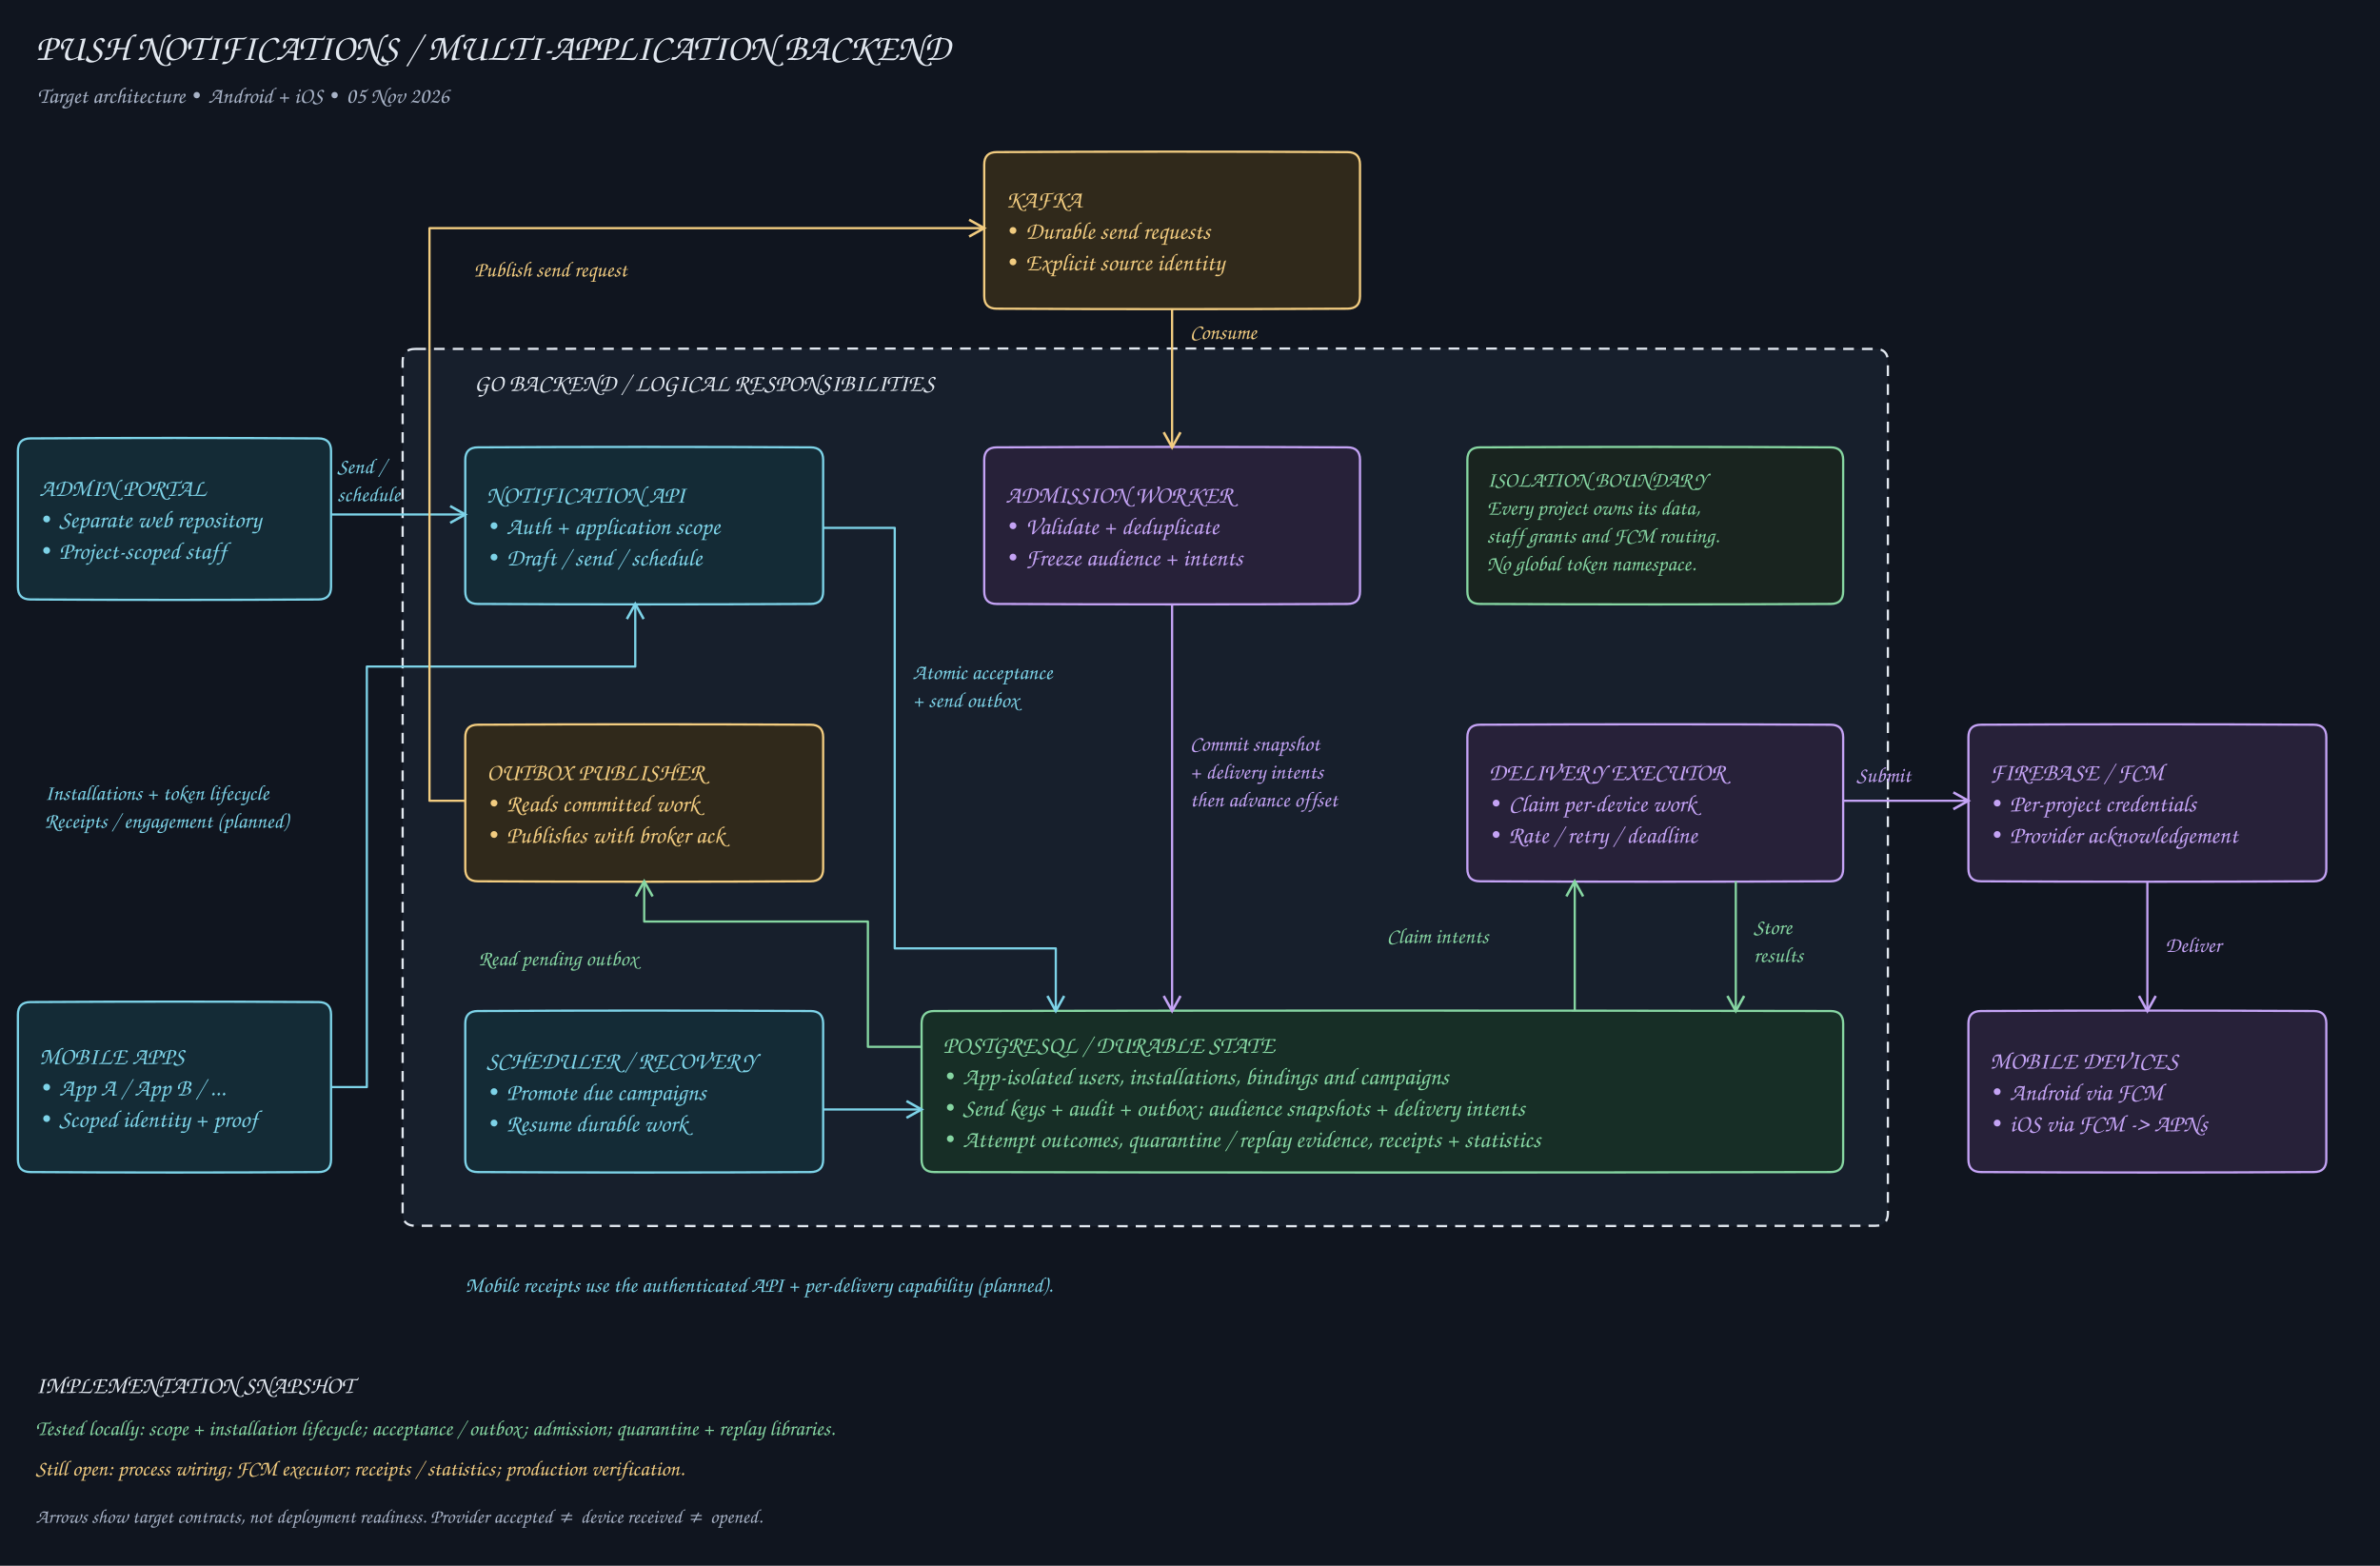
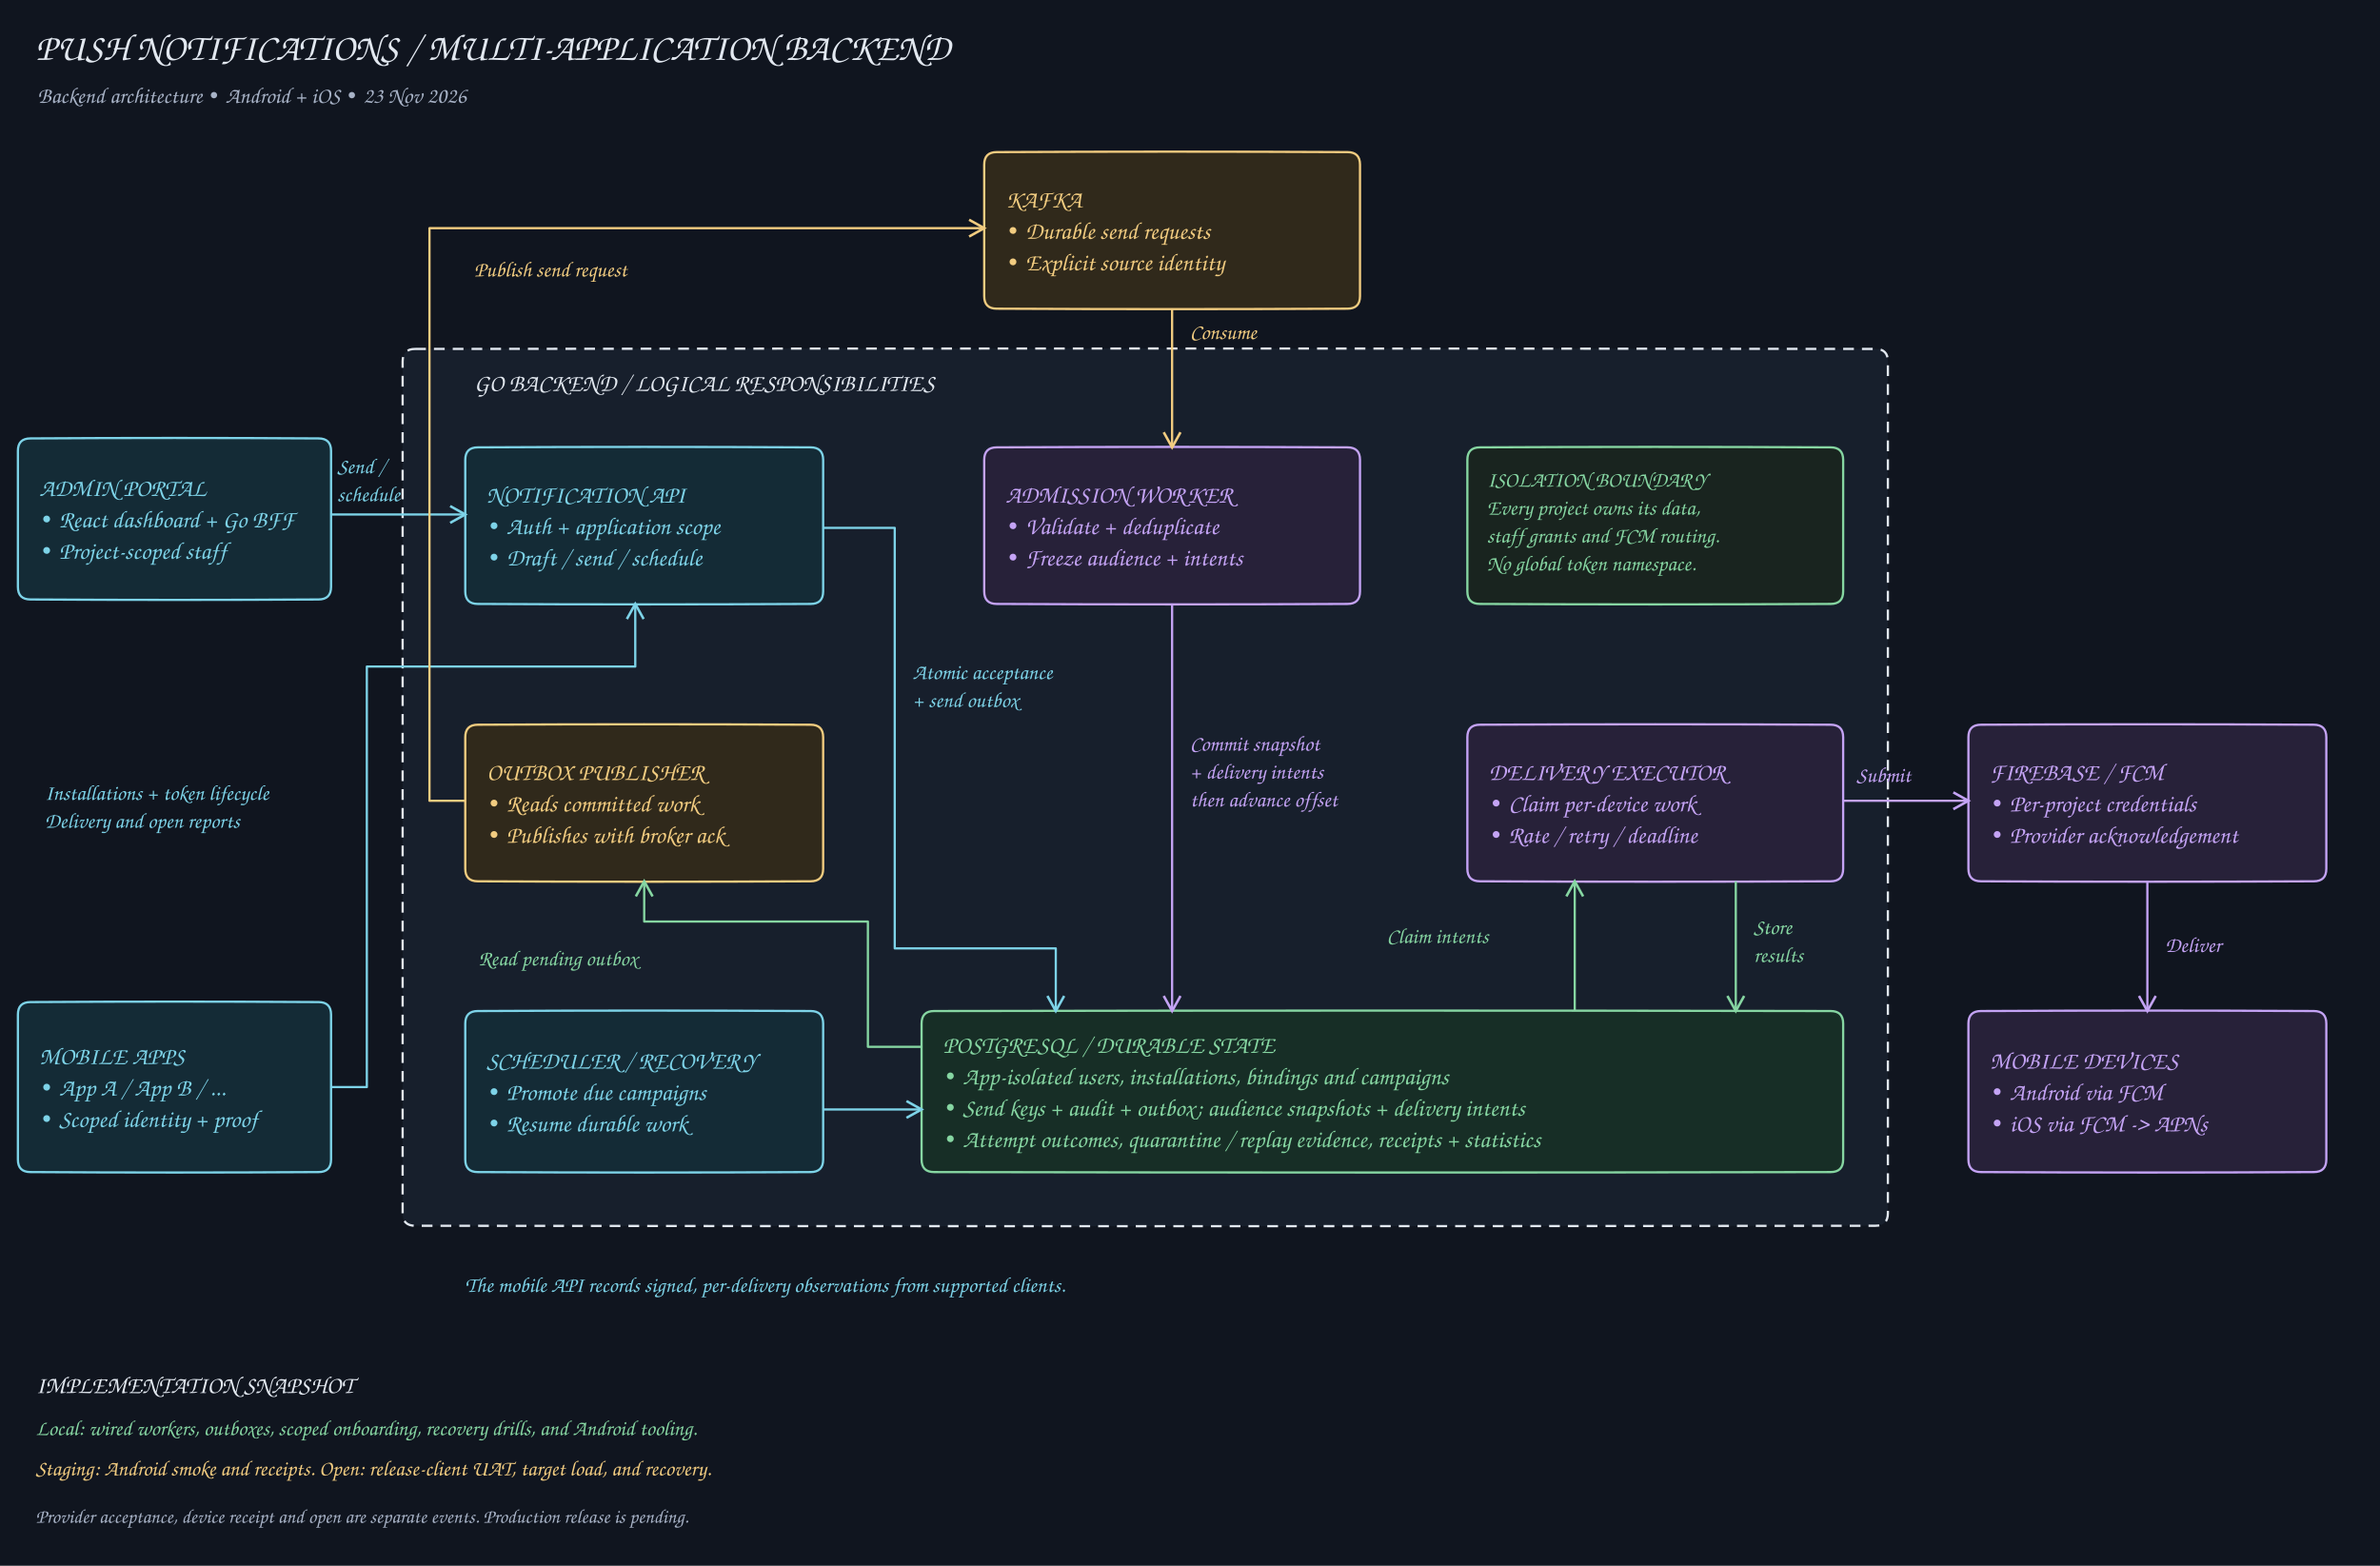
<svg xmlns="http://www.w3.org/2000/svg" width="2660" height="1750" viewBox="0 0 2660 1750">
  <defs>
    <marker id="e2e8f0" viewBox="0 0 12 12" refX="10" refY="6" markerWidth="9" markerHeight="9" orient="auto-start-reverse">
      <path d="M 1 1 L 10 6 L 1 11" fill="none" stroke="#e2e8f0" stroke-width="1.5" />
    </marker>
    <marker id="7dd3e8" viewBox="0 0 12 12" refX="10" refY="6" markerWidth="9" markerHeight="9" orient="auto-start-reverse">
      <path d="M 1 1 L 10 6 L 1 11" fill="none" stroke="#7dd3e8" stroke-width="1.5" />
    </marker>
    <marker id="c4a3f5" viewBox="0 0 12 12" refX="10" refY="6" markerWidth="9" markerHeight="9" orient="auto-start-reverse">
      <path d="M 1 1 L 10 6 L 1 11" fill="none" stroke="#c4a3f5" stroke-width="1.5" />
    </marker>
    <marker id="86d6a2" viewBox="0 0 12 12" refX="10" refY="6" markerWidth="9" markerHeight="9" orient="auto-start-reverse">
      <path d="M 1 1 L 10 6 L 1 11" fill="none" stroke="#86d6a2" stroke-width="1.5" />
    </marker>
    <marker id="f2cc80" viewBox="0 0 12 12" refX="10" refY="6" markerWidth="9" markerHeight="9" orient="auto-start-reverse">
      <path d="M 1 1 L 10 6 L 1 11" fill="none" stroke="#f2cc80" stroke-width="1.5" />
    </marker>
  </defs>
  <rect width="100%" height="100%" fill="#10151f" />
  <text x="40" y="25" font-family="Chalkboard SE, Comic Sans MS, cursive" font-size="42" fill="#e2e8f0">
    <tspan x="40" dy="42">PUSH NOTIFICATIONS  /  MULTI-APPLICATION BACKEND</tspan>
  </text>
  <text x="42" y="90" font-family="Chalkboard SE, Comic Sans MS, cursive" font-size="25" fill="#a8b3c7">
-     <tspan x="42" dy="25">Target architecture  •  Android + iOS  •  05 Nov 2026</tspan>
+     <tspan x="42" dy="25">Backend architecture  •  Android + iOS  •  23 Nov 2026</tspan>
  </text>
  <path d="M 464,390 Q 1280.0,389 2096,390 Q 2110,390 2110,404 L 2110,1356 Q 2110,1370 2096,1370 Q 1280.0,1371 464,1370 Q 450,1370 450,1356 L 450,404 Q 450,390 464,390" fill="#171f2c" stroke="#e2e8f0" stroke-width="2.5" stroke-dasharray="12 9" />
  <text x="530" y="410" font-family="Chalkboard SE, Comic Sans MS, cursive" font-size="27" fill="#e2e8f0">
    <tspan x="530" dy="27">GO BACKEND  /  LOGICAL RESPONSIBILITIES</tspan>
  </text>
  <path d="M 34,490 Q 195.0,489 356,490 Q 370,490 370,504 L 370,656 Q 370,670 356,670 Q 195.0,671 34,670 Q 20,670 20,656 L 20,504 Q 20,490 34,490" fill="#142b36" stroke="#7dd3e8" stroke-width="2.5" />
  <text x="44" y="527.35" font-family="Chalkboard SE, Comic Sans MS, cursive" font-size="27" fill="#7dd3e8">
    <tspan x="44" dy="27">ADMIN PORTAL</tspan>
-     <tspan x="44" dy="35.1">• Separate web repository</tspan>
+     <tspan x="44" dy="35.1">• React dashboard + Go BFF</tspan>
    <tspan x="44" dy="35.1">• Project-scoped staff</tspan>
  </text>
  <path d="M 34,1120 Q 195.0,1119 356,1120 Q 370,1120 370,1134 L 370,1296 Q 370,1310 356,1310 Q 195.0,1311 34,1310 Q 20,1310 20,1296 L 20,1134 Q 20,1120 34,1120" fill="#142b36" stroke="#7dd3e8" stroke-width="2.5" />
  <text x="44" y="1162.35" font-family="Chalkboard SE, Comic Sans MS, cursive" font-size="27" fill="#7dd3e8">
    <tspan x="44" dy="27">MOBILE APPS</tspan>
    <tspan x="44" dy="35.1">• App A / App B / ...</tspan>
    <tspan x="44" dy="35.1">• Scoped identity + proof</tspan>
  </text>
  <path d="M 1114,170 Q 1310.0,169 1506,170 Q 1520,170 1520,184 L 1520,331 Q 1520,345 1506,345 Q 1310.0,346 1114,345 Q 1100,345 1100,331 L 1100,184 Q 1100,170 1114,170" fill="#30291b" stroke="#f2cc80" stroke-width="2.5" />
  <text x="1124" y="204.85" font-family="Chalkboard SE, Comic Sans MS, cursive" font-size="27" fill="#f2cc80">
    <tspan x="1124" dy="27">KAFKA</tspan>
    <tspan x="1124" dy="35.1">• Durable send requests</tspan>
    <tspan x="1124" dy="35.1">• Explicit source identity</tspan>
  </text>
  <path d="M 534,500 Q 720.0,499 906,500 Q 920,500 920,514 L 920,661 Q 920,675 906,675 Q 720.0,676 534,675 Q 520,675 520,661 L 520,514 Q 520,500 534,500" fill="#142b36" stroke="#7dd3e8" stroke-width="2.5" />
  <text x="544" y="534.85" font-family="Chalkboard SE, Comic Sans MS, cursive" font-size="27" fill="#7dd3e8">
    <tspan x="544" dy="27">NOTIFICATION API</tspan>
    <tspan x="544" dy="35.1">• Auth + application scope</tspan>
    <tspan x="544" dy="35.1">• Draft / send / schedule</tspan>
  </text>
  <path d="M 534,810 Q 720.0,809 906,810 Q 920,810 920,824 L 920,971 Q 920,985 906,985 Q 720.0,986 534,985 Q 520,985 520,971 L 520,824 Q 520,810 534,810" fill="#30291b" stroke="#f2cc80" stroke-width="2.5" />
  <text x="544" y="844.85" font-family="Chalkboard SE, Comic Sans MS, cursive" font-size="27" fill="#f2cc80">
    <tspan x="544" dy="27">OUTBOX PUBLISHER</tspan>
    <tspan x="544" dy="35.1">• Reads committed work</tspan>
    <tspan x="544" dy="35.1">• Publishes with broker ack</tspan>
  </text>
  <path d="M 1114,500 Q 1310.0,499 1506,500 Q 1520,500 1520,514 L 1520,661 Q 1520,675 1506,675 Q 1310.0,676 1114,675 Q 1100,675 1100,661 L 1100,514 Q 1100,500 1114,500" fill="#272139" stroke="#c4a3f5" stroke-width="2.5" />
  <text x="1124" y="534.85" font-family="Chalkboard SE, Comic Sans MS, cursive" font-size="27" fill="#c4a3f5">
    <tspan x="1124" dy="27">ADMISSION WORKER</tspan>
    <tspan x="1124" dy="35.1">• Validate + deduplicate</tspan>
    <tspan x="1124" dy="35.1">• Freeze audience + intents</tspan>
  </text>
  <path d="M 1654,810 Q 1850.0,809 2046,810 Q 2060,810 2060,824 L 2060,971 Q 2060,985 2046,985 Q 1850.0,986 1654,985 Q 1640,985 1640,971 L 1640,824 Q 1640,810 1654,810" fill="#272139" stroke="#c4a3f5" stroke-width="2.5" />
  <text x="1664" y="844.85" font-family="Chalkboard SE, Comic Sans MS, cursive" font-size="27" fill="#c4a3f5">
    <tspan x="1664" dy="27">DELIVERY EXECUTOR</tspan>
    <tspan x="1664" dy="35.1">• Claim per-device work</tspan>
    <tspan x="1664" dy="35.1">• Rate / retry / deadline</tspan>
  </text>
  <path d="M 534,1130 Q 720.0,1129 906,1130 Q 920,1130 920,1144 L 920,1296 Q 920,1310 906,1310 Q 720.0,1311 534,1310 Q 520,1310 520,1296 L 520,1144 Q 520,1130 534,1130" fill="#142b36" stroke="#7dd3e8" stroke-width="2.5" />
  <text x="544" y="1167.35" font-family="Chalkboard SE, Comic Sans MS, cursive" font-size="27" fill="#7dd3e8">
    <tspan x="544" dy="27">SCHEDULER / RECOVERY</tspan>
    <tspan x="544" dy="35.1">• Promote due campaigns</tspan>
    <tspan x="544" dy="35.1">• Resume durable work</tspan>
  </text>
  <path d="M 1044,1130 Q 1545.0,1129 2046,1130 Q 2060,1130 2060,1144 L 2060,1296 Q 2060,1310 2046,1310 Q 1545.0,1311 1044,1310 Q 1030,1310 1030,1296 L 1030,1144 Q 1030,1130 1044,1130" fill="#172e26" stroke="#86d6a2" stroke-width="2.5" />
  <text x="1054" y="1149.8" font-family="Chalkboard SE, Comic Sans MS, cursive" font-size="27" fill="#86d6a2">
    <tspan x="1054" dy="27">POSTGRESQL  /  DURABLE STATE</tspan>
    <tspan x="1054" dy="35.1">• App-isolated users, installations, bindings and campaigns</tspan>
    <tspan x="1054" dy="35.1">• Send keys + audit + outbox; audience snapshots + delivery intents</tspan>
    <tspan x="1054" dy="35.1">• Attempt outcomes, quarantine / replay evidence, receipts + statistics</tspan>
  </text>
  <path d="M 2214,810 Q 2400.0,809 2586,810 Q 2600,810 2600,824 L 2600,971 Q 2600,985 2586,985 Q 2400.0,986 2214,985 Q 2200,985 2200,971 L 2200,824 Q 2200,810 2214,810" fill="#272139" stroke="#c4a3f5" stroke-width="2.5" />
  <text x="2224" y="844.85" font-family="Chalkboard SE, Comic Sans MS, cursive" font-size="27" fill="#c4a3f5">
    <tspan x="2224" dy="27">FIREBASE / FCM</tspan>
    <tspan x="2224" dy="35.1">• Per-project credentials</tspan>
    <tspan x="2224" dy="35.1">• Provider acknowledgement</tspan>
  </text>
  <path d="M 2214,1130 Q 2400.0,1129 2586,1130 Q 2600,1130 2600,1144 L 2600,1296 Q 2600,1310 2586,1310 Q 2400.0,1311 2214,1310 Q 2200,1310 2200,1296 L 2200,1144 Q 2200,1130 2214,1130" fill="#272139" stroke="#c4a3f5" stroke-width="2.5" />
  <text x="2224" y="1167.35" font-family="Chalkboard SE, Comic Sans MS, cursive" font-size="27" fill="#c4a3f5">
    <tspan x="2224" dy="27">MOBILE DEVICES</tspan>
    <tspan x="2224" dy="35.1">• Android via FCM</tspan>
    <tspan x="2224" dy="35.1">• iOS via FCM -&gt; APNs</tspan>
  </text>
  <polyline points="370,575 520,575" fill="none" stroke="#7dd3e8" stroke-width="2.5" stroke-linejoin="round" marker-end="url(#7dd3e8)" />
  <text x="377" y="505" font-family="Chalkboard SE, Comic Sans MS, cursive" font-size="24" fill="#7dd3e8">
    <tspan x="377" dy="24">Send /</tspan>
    <tspan x="377" dy="31.2">schedule</tspan>
  </text>
  <polyline points="370,1215 410,1215 410,745 710,745 710,675" fill="none" stroke="#7dd3e8" stroke-width="2.5" stroke-linejoin="round" marker-end="url(#7dd3e8)" />
  <text x="50" y="870" font-family="Chalkboard SE, Comic Sans MS, cursive" font-size="24" fill="#7dd3e8">
    <tspan x="50" dy="24">Installations + token lifecycle</tspan>
-     <tspan x="50" dy="31.2">Receipts / engagement (planned)</tspan>
+     <tspan x="50" dy="31.2">Delivery and open reports</tspan>
  </text>
  <polyline points="920,590 1000,590 1000,1060 1180,1060 1180,1130" fill="none" stroke="#7dd3e8" stroke-width="2.5" stroke-linejoin="round" marker-end="url(#7dd3e8)" />
  <text x="1020" y="735" font-family="Chalkboard SE, Comic Sans MS, cursive" font-size="24" fill="#7dd3e8">
    <tspan x="1020" dy="24">Atomic acceptance</tspan>
    <tspan x="1020" dy="31.2">+ send outbox</tspan>
  </text>
  <polyline points="1030,1170 970,1170 970,1030 720,1030 720,985" fill="none" stroke="#86d6a2" stroke-width="2.5" stroke-linejoin="round" marker-end="url(#86d6a2)" />
  <text x="535" y="1055" font-family="Chalkboard SE, Comic Sans MS, cursive" font-size="24" fill="#86d6a2">
    <tspan x="535" dy="24">Read pending outbox</tspan>
  </text>
  <polyline points="520,895 480,895 480,255 1100,255" fill="none" stroke="#f2cc80" stroke-width="2.5" stroke-linejoin="round" marker-end="url(#f2cc80)" />
  <text x="530" y="285" font-family="Chalkboard SE, Comic Sans MS, cursive" font-size="24" fill="#f2cc80">
    <tspan x="530" dy="24">Publish send request</tspan>
  </text>
  <polyline points="1310,345 1310,500" fill="none" stroke="#f2cc80" stroke-width="2.5" stroke-linejoin="round" marker-end="url(#f2cc80)" />
  <text x="1330" y="355" font-family="Chalkboard SE, Comic Sans MS, cursive" font-size="24" fill="#f2cc80">
    <tspan x="1330" dy="24">Consume</tspan>
  </text>
  <polyline points="1310,675 1310,1130" fill="none" stroke="#c4a3f5" stroke-width="2.5" stroke-linejoin="round" marker-end="url(#c4a3f5)" />
  <text x="1330" y="815" font-family="Chalkboard SE, Comic Sans MS, cursive" font-size="24" fill="#c4a3f5">
    <tspan x="1330" dy="24">Commit snapshot</tspan>
    <tspan x="1330" dy="31.2">+ delivery intents</tspan>
    <tspan x="1330" dy="31.2">then advance offset</tspan>
  </text>
  <polyline points="1760,1130 1760,985" fill="none" stroke="#86d6a2" stroke-width="2.5" stroke-linejoin="round" marker-end="url(#86d6a2)" />
  <text x="1550" y="1030" font-family="Chalkboard SE, Comic Sans MS, cursive" font-size="24" fill="#86d6a2">
    <tspan x="1550" dy="24">Claim intents</tspan>
  </text>
  <polyline points="1940,985 1940,1130" fill="none" stroke="#86d6a2" stroke-width="2.5" stroke-linejoin="round" marker-end="url(#86d6a2)" />
  <text x="1960" y="1020" font-family="Chalkboard SE, Comic Sans MS, cursive" font-size="24" fill="#86d6a2">
    <tspan x="1960" dy="24">Store</tspan>
    <tspan x="1960" dy="31.2">results</tspan>
  </text>
  <polyline points="2060,895 2200,895" fill="none" stroke="#c4a3f5" stroke-width="2.5" stroke-linejoin="round" marker-end="url(#c4a3f5)" />
  <text x="2075" y="850" font-family="Chalkboard SE, Comic Sans MS, cursive" font-size="24" fill="#c4a3f5">
    <tspan x="2075" dy="24">Submit</tspan>
  </text>
  <polyline points="2400,985 2400,1130" fill="none" stroke="#c4a3f5" stroke-width="2.5" stroke-linejoin="round" marker-end="url(#c4a3f5)" />
  <text x="2420" y="1040" font-family="Chalkboard SE, Comic Sans MS, cursive" font-size="24" fill="#c4a3f5">
    <tspan x="2420" dy="24">Deliver</tspan>
  </text>
  <polyline points="920,1240 1030,1240" fill="none" stroke="#7dd3e8" stroke-width="2.5" stroke-linejoin="round" marker-end="url(#7dd3e8)" />
  <text x="520" y="1420" font-family="Chalkboard SE, Comic Sans MS, cursive" font-size="24" fill="#7dd3e8">
-     <tspan x="520" dy="24">Mobile receipts use the authenticated API + per-delivery capability (planned).</tspan>
+     <tspan x="520" dy="24">The mobile API records signed, per-delivery observations from supported clients.</tspan>
  </text>
  <path d="M 1654,500 Q 1850.0,499 2046,500 Q 2060,500 2060,514 L 2060,661 Q 2060,675 2046,675 Q 1850.0,676 1654,675 Q 1640,675 1640,661 L 1640,514 Q 1640,500 1654,500" fill="#19241f" stroke="#86d6a2" stroke-width="2.5" />
  <text x="1662" y="520" font-family="Chalkboard SE, Comic Sans MS, cursive" font-size="24" fill="#86d6a2">
    <tspan x="1662" dy="24">ISOLATION BOUNDARY</tspan>
    <tspan x="1662" dy="31.2">Every project owns its data,</tspan>
    <tspan x="1662" dy="31.2">staff grants and FCM routing.</tspan>
    <tspan x="1662" dy="31.2">No global token namespace.</tspan>
  </text>
  <text x="40" y="1530" font-family="Chalkboard SE, Comic Sans MS, cursive" font-size="27" fill="#e2e8f0">
    <tspan x="40" dy="27">IMPLEMENTATION SNAPSHOT</tspan>
  </text>
  <text x="40" y="1580" font-family="Chalkboard SE, Comic Sans MS, cursive" font-size="24" fill="#86d6a2">
-     <tspan x="40" dy="24">Tested locally: scope + installation lifecycle; acceptance / outbox; admission; quarantine + replay libraries.</tspan>
+     <tspan x="40" dy="24">Local: wired workers, outboxes, scoped onboarding, recovery drills, and Android tooling.</tspan>
  </text>
  <text x="40" y="1625" font-family="Chalkboard SE, Comic Sans MS, cursive" font-size="24" fill="#f2cc80">
-     <tspan x="40" dy="24">Still open: process wiring; FCM executor; receipts / statistics; production verification.</tspan>
+     <tspan x="40" dy="24">Staging: Android smoke and receipts. Open: release-client UAT, target load, and recovery.</tspan>
  </text>
  <text x="40" y="1680" font-family="Chalkboard SE, Comic Sans MS, cursive" font-size="22" fill="#a8b3c7">
-     <tspan x="40" dy="22">Arrows show target contracts, not deployment readiness. Provider accepted ≠ device received ≠ opened.</tspan>
+     <tspan x="40" dy="22">Provider acceptance, device receipt and open are separate events. Production release is pending.</tspan>
  </text>
</svg>
